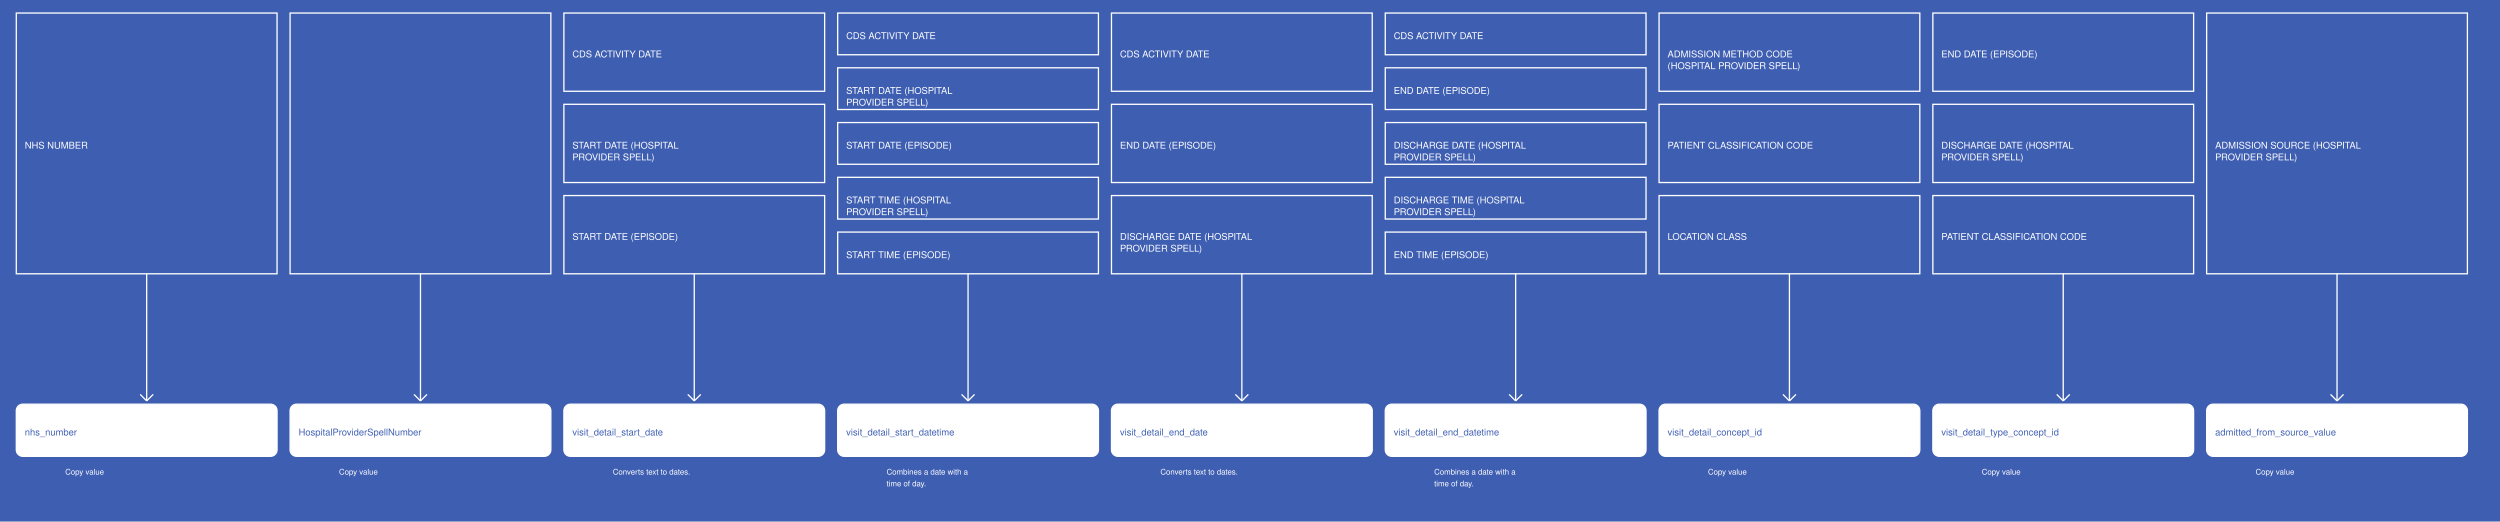
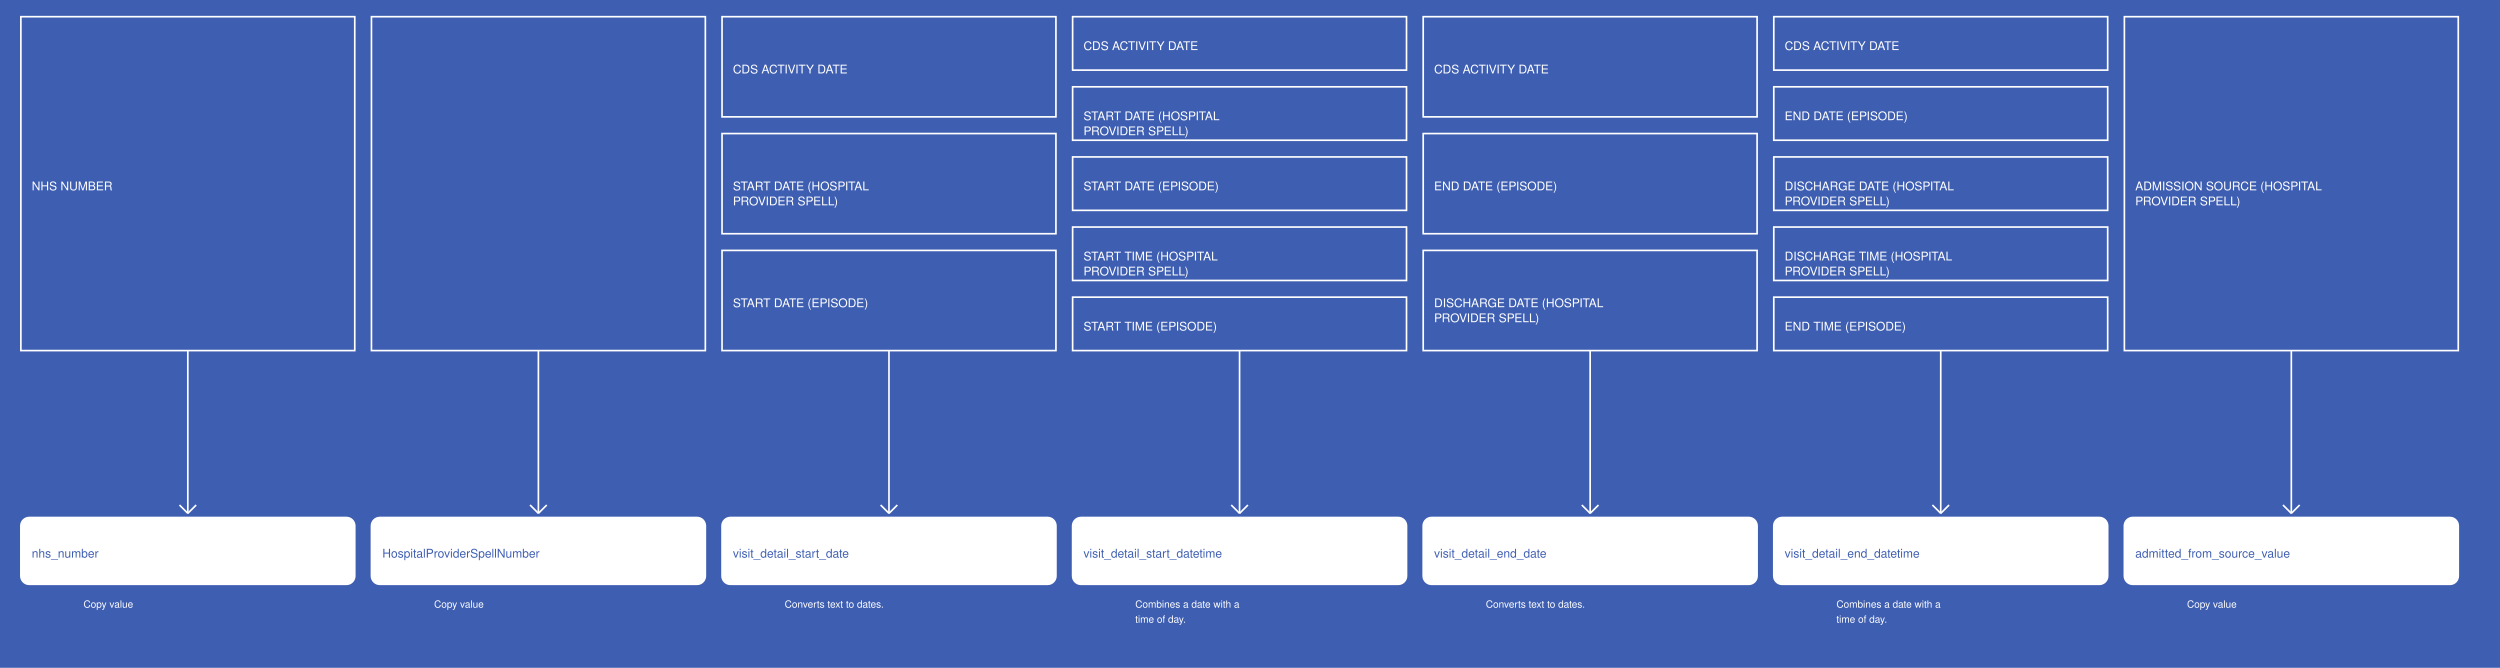
- <svg xmlns="http://www.w3.org/2000/svg" width="3835" height="800">
+ <svg xmlns="http://www.w3.org/2000/svg" width="2995" height="800">
  <rect width="100%" height="100%" fill="#3E5EB2" />
  <g>
    <rect x="25" y="20" width="400" height="400" fill="#3E5EB2" stroke="white" stroke-width="2" />
    <text x="38" y="228" fill="white" font-family="Helvetica" font-size="1.2em" text-anchor="start">NHS NUMBER</text>
  </g>
  <g>
    <line x1="225" y1="420" x2="225" y2="615" stroke="white" stroke-width="2" />
    <line x1="215" y1="605" x2="225" y2="615" stroke="white" stroke-width="2" />
    <line x1="235" y1="605" x2="225" y2="615" stroke="white" stroke-width="2" />
    <text x="100" y="728" fill="white" font-size="1em" font-family="Helvetica">Copy value</text>
  </g>
  <g>
    <rect x="25" y="620" width="400" height="80" fill="white" stroke="white" stroke-width="2" rx="10" />
    <text x="38" y="668" fill="#3E5EB2" font-family="Helvetica" font-size="1.2em" text-anchor="start">nhs_number</text>
  </g>
  <g>
    <rect x="445" y="20" width="400" height="400" fill="#3E5EB2" stroke="white" stroke-width="2" />
    <text x="458" y="228" fill="white" font-family="Helvetica" font-size="1.2em" text-anchor="start" />
  </g>
  <g>
    <line x1="645" y1="420" x2="645" y2="615" stroke="white" stroke-width="2" />
    <line x1="635" y1="605" x2="645" y2="615" stroke="white" stroke-width="2" />
    <line x1="655" y1="605" x2="645" y2="615" stroke="white" stroke-width="2" />
    <text x="520" y="728" fill="white" font-size="1em" font-family="Helvetica">Copy value</text>
  </g>
  <g>
    <rect x="445" y="620" width="400" height="80" fill="white" stroke="white" stroke-width="2" rx="10" />
    <text x="458" y="668" fill="#3E5EB2" font-family="Helvetica" font-size="1.2em" text-anchor="start">HospitalProviderSpellNumber</text>
  </g>
  <g>
    <rect x="865" y="20" width="400" height="120" fill="#3E5EB2" stroke="white" stroke-width="2" />
    <text x="878" y="88" fill="white" font-family="Helvetica" font-size="1.2em" text-anchor="start">CDS ACTIVITY DATE</text>
  </g>
  <g>
    <rect x="865" y="160" width="400" height="120" fill="#3E5EB2" stroke="white" stroke-width="2" />
    <text x="878" y="228" fill="white" font-family="Helvetica" font-size="1.2em" text-anchor="start">START DATE (HOSPITAL</text>
    <text x="878" y="246" fill="white" font-family="Helvetica" font-size="1.2em" text-anchor="start">PROVIDER SPELL)</text>
  </g>
  <g>
    <rect x="865" y="300" width="400" height="120" fill="#3E5EB2" stroke="white" stroke-width="2" />
    <text x="878" y="368" fill="white" font-family="Helvetica" font-size="1.2em" text-anchor="start">START DATE (EPISODE)</text>
  </g>
  <g>
    <line x1="1065" y1="420" x2="1065" y2="615" stroke="white" stroke-width="2" />
    <line x1="1055" y1="605" x2="1065" y2="615" stroke="white" stroke-width="2" />
    <line x1="1075" y1="605" x2="1065" y2="615" stroke="white" stroke-width="2" />
    <text x="940" y="728" fill="white" font-size="1em" font-family="Helvetica">Converts text to dates.</text>
  </g>
  <g>
    <rect x="865" y="620" width="400" height="80" fill="white" stroke="white" stroke-width="2" rx="10" />
    <text x="878" y="668" fill="#3E5EB2" font-family="Helvetica" font-size="1.2em" text-anchor="start">visit_detail_start_date</text>
  </g>
  <g>
    <rect x="1285" y="20" width="400" height="64" fill="#3E5EB2" stroke="white" stroke-width="2" />
    <text x="1298" y="60" fill="white" font-family="Helvetica" font-size="1.2em" text-anchor="start">CDS ACTIVITY DATE</text>
  </g>
  <g>
    <rect x="1285" y="104" width="400" height="64" fill="#3E5EB2" stroke="white" stroke-width="2" />
    <text x="1298" y="144" fill="white" font-family="Helvetica" font-size="1.2em" text-anchor="start">START DATE (HOSPITAL</text>
    <text x="1298" y="162" fill="white" font-family="Helvetica" font-size="1.2em" text-anchor="start">PROVIDER SPELL)</text>
  </g>
  <g>
    <rect x="1285" y="188" width="400" height="64" fill="#3E5EB2" stroke="white" stroke-width="2" />
    <text x="1298" y="228" fill="white" font-family="Helvetica" font-size="1.2em" text-anchor="start">START DATE (EPISODE)</text>
  </g>
  <g>
    <rect x="1285" y="272" width="400" height="64" fill="#3E5EB2" stroke="white" stroke-width="2" />
    <text x="1298" y="312" fill="white" font-family="Helvetica" font-size="1.2em" text-anchor="start">START TIME (HOSPITAL</text>
    <text x="1298" y="330" fill="white" font-family="Helvetica" font-size="1.2em" text-anchor="start">PROVIDER SPELL)</text>
  </g>
  <g>
    <rect x="1285" y="356" width="400" height="64" fill="#3E5EB2" stroke="white" stroke-width="2" />
    <text x="1298" y="396" fill="white" font-family="Helvetica" font-size="1.2em" text-anchor="start">START TIME (EPISODE)</text>
  </g>
  <g>
    <line x1="1485" y1="420" x2="1485" y2="615" stroke="white" stroke-width="2" />
    <line x1="1475" y1="605" x2="1485" y2="615" stroke="white" stroke-width="2" />
    <line x1="1495" y1="605" x2="1485" y2="615" stroke="white" stroke-width="2" />
    <text x="1360" y="728" fill="white" font-size="1em" font-family="Helvetica">Combines a date with a</text>
    <text x="1360" y="746" fill="white" font-size="1em" font-family="Helvetica">time of day.</text>
  </g>
  <g>
    <rect x="1285" y="620" width="400" height="80" fill="white" stroke="white" stroke-width="2" rx="10" />
    <text x="1298" y="668" fill="#3E5EB2" font-family="Helvetica" font-size="1.2em" text-anchor="start">visit_detail_start_datetime</text>
  </g>
  <g>
    <rect x="1705" y="20" width="400" height="120" fill="#3E5EB2" stroke="white" stroke-width="2" />
    <text x="1718" y="88" fill="white" font-family="Helvetica" font-size="1.2em" text-anchor="start">CDS ACTIVITY DATE</text>
  </g>
  <g>
    <rect x="1705" y="160" width="400" height="120" fill="#3E5EB2" stroke="white" stroke-width="2" />
    <text x="1718" y="228" fill="white" font-family="Helvetica" font-size="1.2em" text-anchor="start">END DATE (EPISODE)</text>
  </g>
  <g>
    <rect x="1705" y="300" width="400" height="120" fill="#3E5EB2" stroke="white" stroke-width="2" />
    <text x="1718" y="368" fill="white" font-family="Helvetica" font-size="1.2em" text-anchor="start">DISCHARGE DATE (HOSPITAL</text>
    <text x="1718" y="386" fill="white" font-family="Helvetica" font-size="1.2em" text-anchor="start">PROVIDER SPELL)</text>
  </g>
  <g>
    <line x1="1905" y1="420" x2="1905" y2="615" stroke="white" stroke-width="2" />
    <line x1="1895" y1="605" x2="1905" y2="615" stroke="white" stroke-width="2" />
    <line x1="1915" y1="605" x2="1905" y2="615" stroke="white" stroke-width="2" />
    <text x="1780" y="728" fill="white" font-size="1em" font-family="Helvetica">Converts text to dates.</text>
  </g>
  <g>
    <rect x="1705" y="620" width="400" height="80" fill="white" stroke="white" stroke-width="2" rx="10" />
    <text x="1718" y="668" fill="#3E5EB2" font-family="Helvetica" font-size="1.2em" text-anchor="start">visit_detail_end_date</text>
  </g>
  <g>
    <rect x="2125" y="20" width="400" height="64" fill="#3E5EB2" stroke="white" stroke-width="2" />
    <text x="2138" y="60" fill="white" font-family="Helvetica" font-size="1.2em" text-anchor="start">CDS ACTIVITY DATE</text>
  </g>
  <g>
    <rect x="2125" y="104" width="400" height="64" fill="#3E5EB2" stroke="white" stroke-width="2" />
    <text x="2138" y="144" fill="white" font-family="Helvetica" font-size="1.2em" text-anchor="start">END DATE (EPISODE)</text>
  </g>
  <g>
    <rect x="2125" y="188" width="400" height="64" fill="#3E5EB2" stroke="white" stroke-width="2" />
    <text x="2138" y="228" fill="white" font-family="Helvetica" font-size="1.2em" text-anchor="start">DISCHARGE DATE (HOSPITAL</text>
    <text x="2138" y="246" fill="white" font-family="Helvetica" font-size="1.2em" text-anchor="start">PROVIDER SPELL)</text>
  </g>
  <g>
    <rect x="2125" y="272" width="400" height="64" fill="#3E5EB2" stroke="white" stroke-width="2" />
    <text x="2138" y="312" fill="white" font-family="Helvetica" font-size="1.2em" text-anchor="start">DISCHARGE TIME (HOSPITAL</text>
    <text x="2138" y="330" fill="white" font-family="Helvetica" font-size="1.2em" text-anchor="start">PROVIDER SPELL)</text>
  </g>
  <g>
    <rect x="2125" y="356" width="400" height="64" fill="#3E5EB2" stroke="white" stroke-width="2" />
    <text x="2138" y="396" fill="white" font-family="Helvetica" font-size="1.2em" text-anchor="start">END TIME (EPISODE)</text>
  </g>
  <g>
    <line x1="2325" y1="420" x2="2325" y2="615" stroke="white" stroke-width="2" />
    <line x1="2315" y1="605" x2="2325" y2="615" stroke="white" stroke-width="2" />
    <line x1="2335" y1="605" x2="2325" y2="615" stroke="white" stroke-width="2" />
    <text x="2200" y="728" fill="white" font-size="1em" font-family="Helvetica">Combines a date with a</text>
    <text x="2200" y="746" fill="white" font-size="1em" font-family="Helvetica">time of day.</text>
  </g>
  <g>
    <rect x="2125" y="620" width="400" height="80" fill="white" stroke="white" stroke-width="2" rx="10" />
    <text x="2138" y="668" fill="#3E5EB2" font-family="Helvetica" font-size="1.2em" text-anchor="start">visit_detail_end_datetime</text>
  </g>
  <g>
-     <rect x="2545" y="20" width="400" height="120" fill="#3E5EB2" stroke="white" stroke-width="2" />
-     <text x="2558" y="88" fill="white" font-family="Helvetica" font-size="1.2em" text-anchor="start">ADMISSION METHOD CODE</text>
-     <text x="2558" y="106" fill="white" font-family="Helvetica" font-size="1.2em" text-anchor="start">(HOSPITAL PROVIDER SPELL)</text>
-   </g>
-   <g>
-     <rect x="2545" y="160" width="400" height="120" fill="#3E5EB2" stroke="white" stroke-width="2" />
-     <text x="2558" y="228" fill="white" font-family="Helvetica" font-size="1.2em" text-anchor="start">PATIENT CLASSIFICATION CODE</text>
-   </g>
-   <g>
-     <rect x="2545" y="300" width="400" height="120" fill="#3E5EB2" stroke="white" stroke-width="2" />
-     <text x="2558" y="368" fill="white" font-family="Helvetica" font-size="1.2em" text-anchor="start">LOCATION CLASS</text>
+     <rect x="2545" y="20" width="400" height="400" fill="#3E5EB2" stroke="white" stroke-width="2" />
+     <text x="2558" y="228" fill="white" font-family="Helvetica" font-size="1.2em" text-anchor="start">ADMISSION SOURCE (HOSPITAL</text>
+     <text x="2558" y="246" fill="white" font-family="Helvetica" font-size="1.2em" text-anchor="start">PROVIDER SPELL)</text>
  </g>
  <g>
    <line x1="2745" y1="420" x2="2745" y2="615" stroke="white" stroke-width="2" />
    <line x1="2735" y1="605" x2="2745" y2="615" stroke="white" stroke-width="2" />
    <line x1="2755" y1="605" x2="2745" y2="615" stroke="white" stroke-width="2" />
    <text x="2620" y="728" fill="white" font-size="1em" font-family="Helvetica">Copy value</text>
  </g>
  <g>
    <rect x="2545" y="620" width="400" height="80" fill="white" stroke="white" stroke-width="2" rx="10" />
-     <text x="2558" y="668" fill="#3E5EB2" font-family="Helvetica" font-size="1.2em" text-anchor="start">visit_detail_concept_id</text>
-   </g>
-   <g>
-     <rect x="2965" y="20" width="400" height="120" fill="#3E5EB2" stroke="white" stroke-width="2" />
-     <text x="2978" y="88" fill="white" font-family="Helvetica" font-size="1.2em" text-anchor="start">END DATE (EPISODE)</text>
-   </g>
-   <g>
-     <rect x="2965" y="160" width="400" height="120" fill="#3E5EB2" stroke="white" stroke-width="2" />
-     <text x="2978" y="228" fill="white" font-family="Helvetica" font-size="1.2em" text-anchor="start">DISCHARGE DATE (HOSPITAL</text>
-     <text x="2978" y="246" fill="white" font-family="Helvetica" font-size="1.2em" text-anchor="start">PROVIDER SPELL)</text>
-   </g>
-   <g>
-     <rect x="2965" y="300" width="400" height="120" fill="#3E5EB2" stroke="white" stroke-width="2" />
-     <text x="2978" y="368" fill="white" font-family="Helvetica" font-size="1.2em" text-anchor="start">PATIENT CLASSIFICATION CODE</text>
-   </g>
-   <g>
-     <line x1="3165" y1="420" x2="3165" y2="615" stroke="white" stroke-width="2" />
-     <line x1="3155" y1="605" x2="3165" y2="615" stroke="white" stroke-width="2" />
-     <line x1="3175" y1="605" x2="3165" y2="615" stroke="white" stroke-width="2" />
-     <text x="3040" y="728" fill="white" font-size="1em" font-family="Helvetica">Copy value</text>
-   </g>
-   <g>
-     <rect x="2965" y="620" width="400" height="80" fill="white" stroke="white" stroke-width="2" rx="10" />
-     <text x="2978" y="668" fill="#3E5EB2" font-family="Helvetica" font-size="1.2em" text-anchor="start">visit_detail_type_concept_id</text>
-   </g>
-   <g>
-     <rect x="3385" y="20" width="400" height="400" fill="#3E5EB2" stroke="white" stroke-width="2" />
-     <text x="3398" y="228" fill="white" font-family="Helvetica" font-size="1.2em" text-anchor="start">ADMISSION SOURCE (HOSPITAL</text>
-     <text x="3398" y="246" fill="white" font-family="Helvetica" font-size="1.2em" text-anchor="start">PROVIDER SPELL)</text>
-   </g>
-   <g>
-     <line x1="3585" y1="420" x2="3585" y2="615" stroke="white" stroke-width="2" />
-     <line x1="3575" y1="605" x2="3585" y2="615" stroke="white" stroke-width="2" />
-     <line x1="3595" y1="605" x2="3585" y2="615" stroke="white" stroke-width="2" />
-     <text x="3460" y="728" fill="white" font-size="1em" font-family="Helvetica">Copy value</text>
-   </g>
-   <g>
-     <rect x="3385" y="620" width="400" height="80" fill="white" stroke="white" stroke-width="2" rx="10" />
-     <text x="3398" y="668" fill="#3E5EB2" font-family="Helvetica" font-size="1.2em" text-anchor="start">admitted_from_source_value</text>
+     <text x="2558" y="668" fill="#3E5EB2" font-family="Helvetica" font-size="1.2em" text-anchor="start">admitted_from_source_value</text>
  </g>
</svg>
